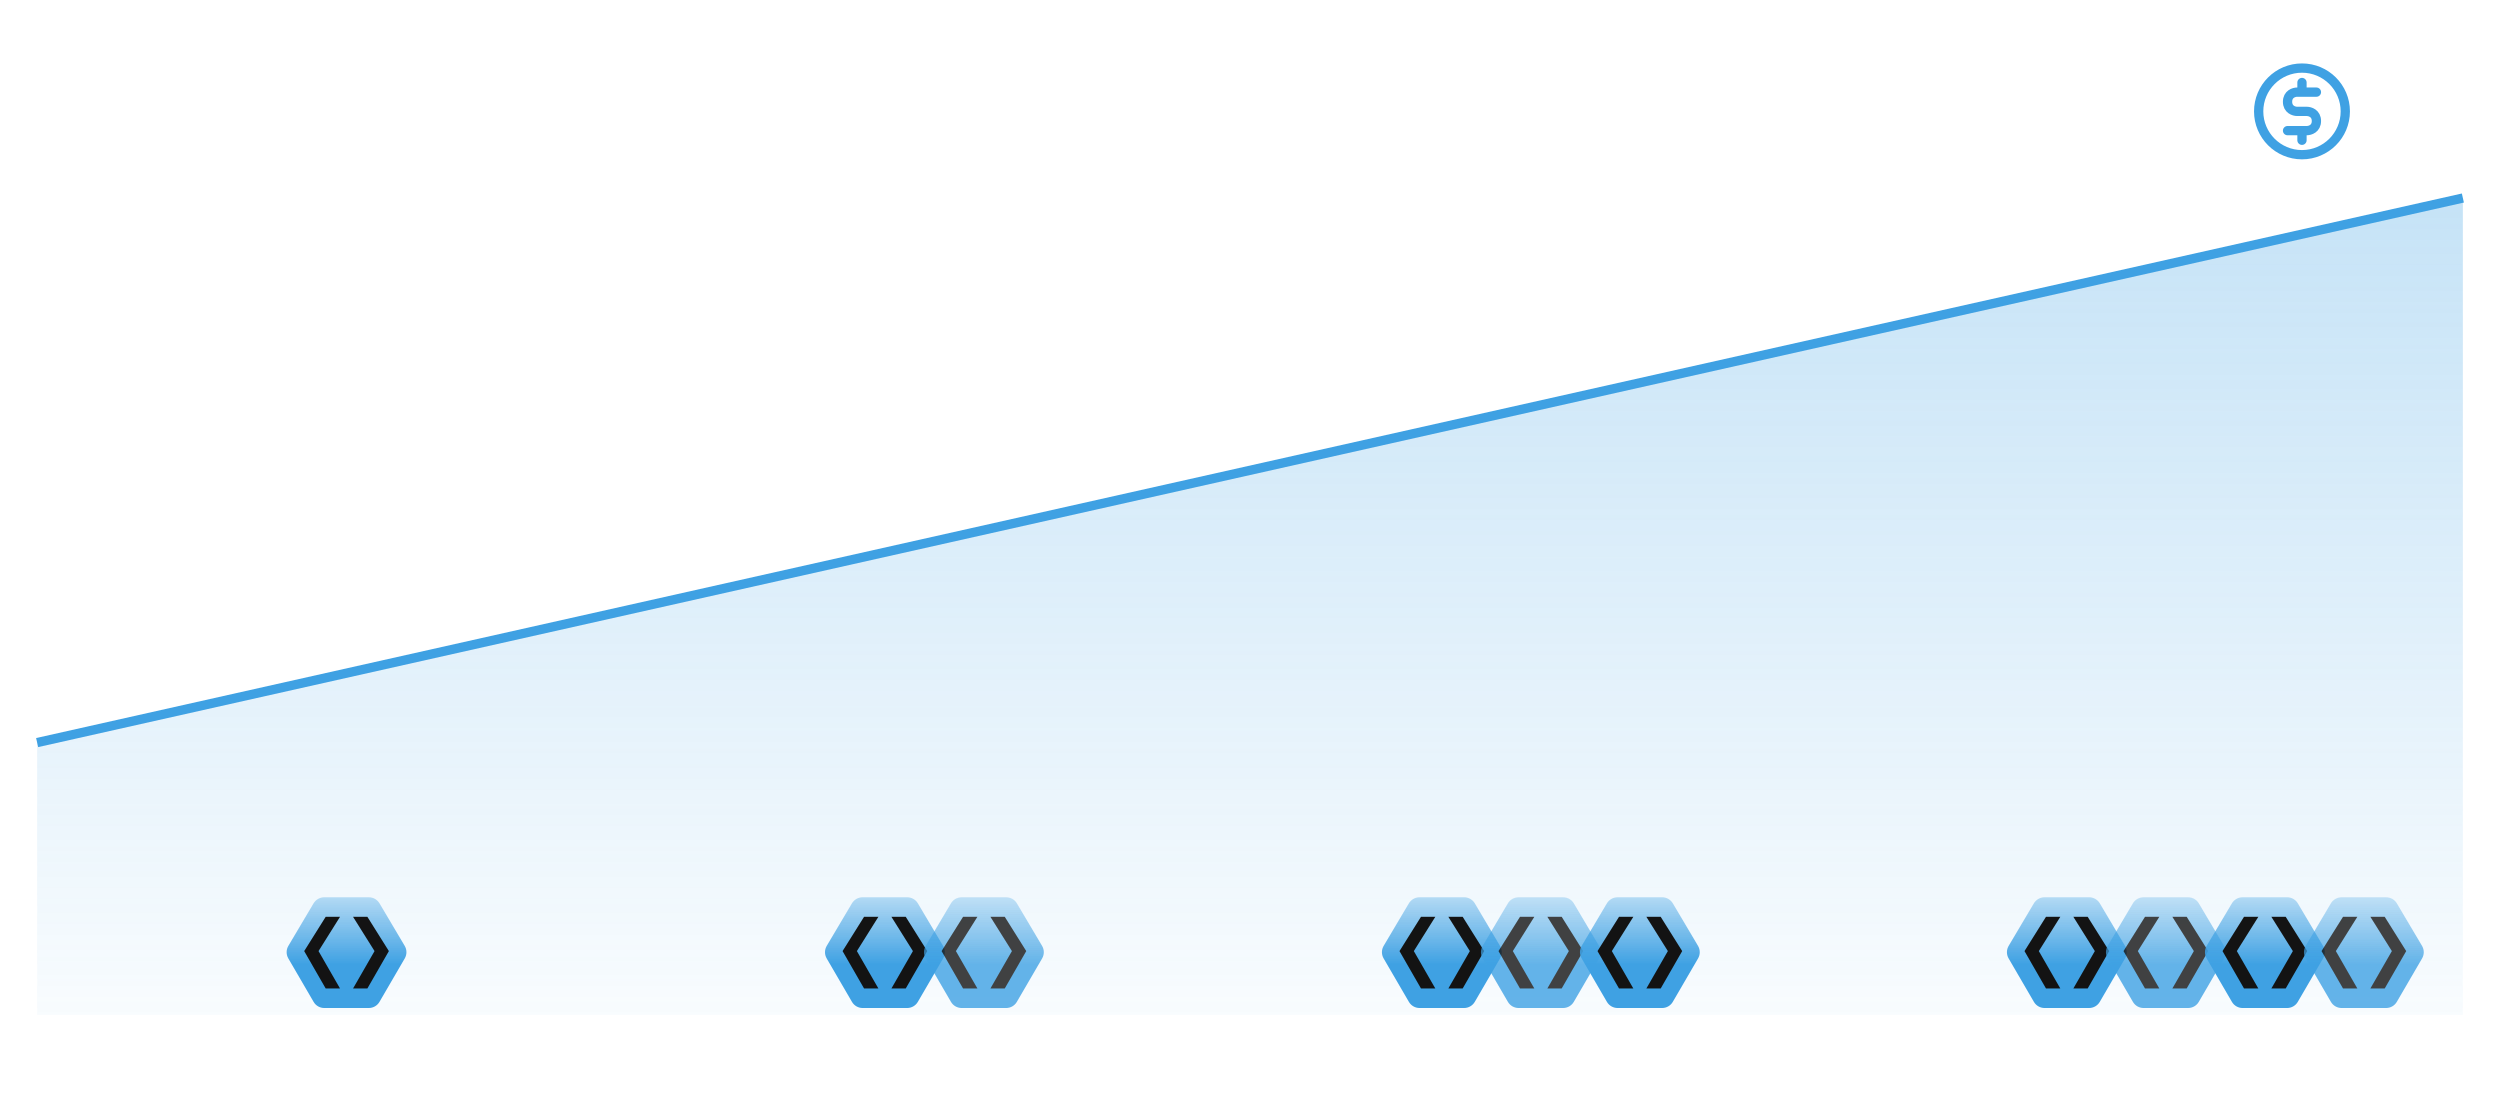
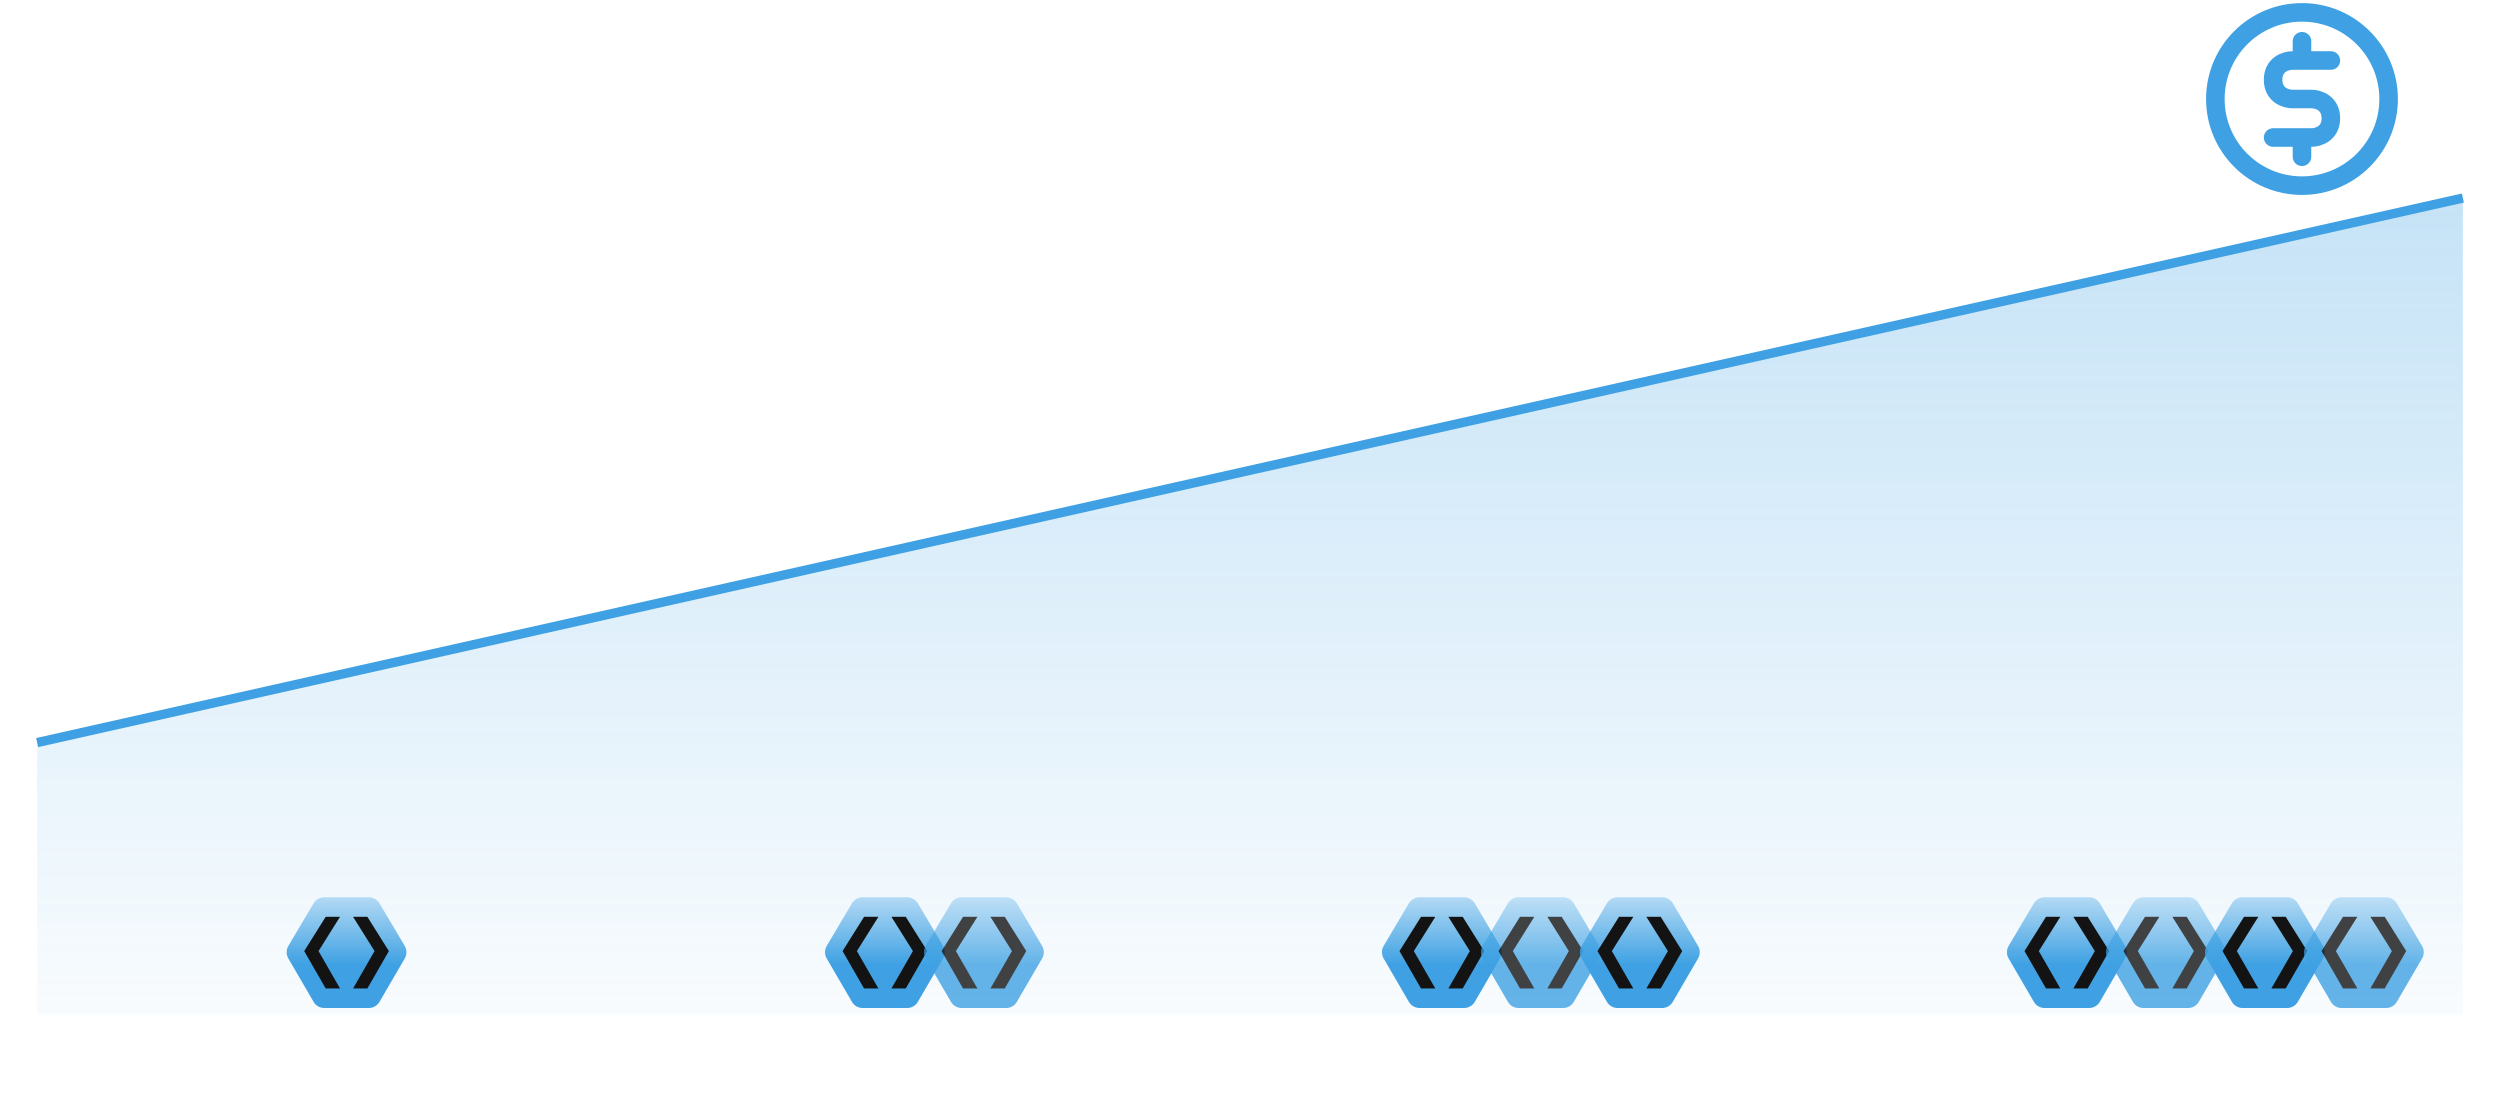
<svg xmlns="http://www.w3.org/2000/svg" width="404" height="180" viewBox="0 0 404 180" fill="none">
  <path opacity="0.3" d="M398 32L6 120V164H398V32Z" fill="url(#paint0_linear_4837_1807)" />
  <path d="M6 120L398 32" stroke="#3FA1E3" stroke-width="1.5" />
  <path d="M46.599 152.853L50.673 145.98C51.033 145.373 51.687 145 52.394 145H59.606C60.313 145 60.967 145.373 61.327 145.98L65.401 152.853C65.771 153.477 65.774 154.252 65.409 154.879L61.324 161.9C60.966 162.516 60.308 162.895 59.596 162.895H52.404C51.692 162.895 51.034 162.516 50.676 161.9L46.591 154.879C46.226 154.252 46.229 153.477 46.599 152.853Z" fill="url(#paint1_linear_4837_1807)" />
  <path d="M54.947 148.158H52.631L49.158 153.696L52.631 159.737H54.947L51.474 153.696L54.947 148.158Z" fill="#131313" />
  <path d="M57.053 148.158H59.369L62.842 153.696L59.369 159.737H57.053L60.526 153.696L57.053 148.158Z" fill="#131313" />
  <path d="M133.599 152.853L137.673 145.98C138.033 145.373 138.687 145 139.394 145H146.606C147.313 145 147.967 145.373 148.327 145.98L152.401 152.853C152.771 153.477 152.774 154.252 152.409 154.879L148.324 161.9C147.966 162.516 147.308 162.895 146.595 162.895H139.405C138.692 162.895 138.034 162.516 137.676 161.9L133.591 154.879C133.226 154.252 133.229 153.477 133.599 152.853Z" fill="url(#paint2_linear_4837_1807)" />
  <path d="M141.947 148.158H139.631L136.158 153.696L139.631 159.737H141.947L138.474 153.696L141.947 148.158Z" fill="#131313" />
  <path d="M144.053 148.158H146.369L149.842 153.696L146.369 159.737H144.053L147.526 153.696L144.053 148.158Z" fill="#131313" />
  <path d="M223.599 152.853L227.673 145.98C228.033 145.373 228.687 145 229.394 145H236.606C237.313 145 237.967 145.373 238.327 145.98L242.401 152.853C242.771 153.477 242.774 154.252 242.409 154.879L238.324 161.9C237.966 162.516 237.308 162.895 236.595 162.895H229.405C228.692 162.895 228.034 162.516 227.676 161.9L223.591 154.879C223.226 154.252 223.229 153.477 223.599 152.853Z" fill="url(#paint3_linear_4837_1807)" />
  <path d="M231.947 148.158H229.631L226.158 153.696L229.631 159.737H231.947L228.474 153.696L231.947 148.158Z" fill="#131313" />
  <path d="M234.053 148.158H236.369L239.842 153.696L236.369 159.737H234.053L237.526 153.696L234.053 148.158Z" fill="#131313" />
  <path d="M324.599 152.853L328.673 145.98C329.033 145.373 329.687 145 330.394 145H337.606C338.313 145 338.967 145.373 339.327 145.98L343.401 152.853C343.771 153.477 343.774 154.252 343.409 154.879L339.324 161.9C338.966 162.516 338.308 162.895 337.595 162.895H330.405C329.692 162.895 329.034 162.516 328.676 161.9L324.591 154.879C324.226 154.252 324.229 153.477 324.599 152.853Z" fill="url(#paint4_linear_4837_1807)" />
  <path d="M332.947 148.158H330.631L327.158 153.696L330.631 159.737H332.947L329.474 153.696L332.947 148.158Z" fill="#131313" />
  <path d="M335.053 148.158H337.369L340.842 153.696L337.369 159.737H335.053L338.526 153.696L335.053 148.158Z" fill="#131313" />
  <g opacity="0.8">
    <path d="M149.599 152.853L153.673 145.98C154.033 145.373 154.687 145 155.394 145H162.606C163.313 145 163.967 145.373 164.327 145.98L168.401 152.853C168.771 153.477 168.774 154.252 168.409 154.879L164.324 161.9C163.966 162.516 163.308 162.895 162.595 162.895H155.405C154.692 162.895 154.034 162.516 153.676 161.9L149.591 154.879C149.226 154.252 149.229 153.477 149.599 152.853Z" fill="url(#paint5_linear_4837_1807)" />
    <path d="M157.947 148.158H155.631L152.158 153.696L155.631 159.737H157.947L154.474 153.696L157.947 148.158Z" fill="#131313" />
    <path d="M160.053 148.158H162.369L165.842 153.696L162.369 159.737H160.053L163.526 153.696L160.053 148.158Z" fill="#131313" />
  </g>
  <g opacity="0.8">
    <path d="M239.599 152.853L243.673 145.98C244.033 145.373 244.687 145 245.394 145H252.606C253.313 145 253.967 145.373 254.327 145.98L258.401 152.853C258.771 153.477 258.774 154.252 258.409 154.879L254.324 161.9C253.966 162.516 253.308 162.895 252.595 162.895H245.405C244.692 162.895 244.034 162.516 243.676 161.9L239.591 154.879C239.226 154.252 239.229 153.477 239.599 152.853Z" fill="url(#paint6_linear_4837_1807)" />
    <path d="M247.947 148.158H245.631L242.158 153.696L245.631 159.737H247.947L244.474 153.696L247.947 148.158Z" fill="#131313" />
    <path d="M250.053 148.158H252.369L255.842 153.696L252.369 159.737H250.053L253.526 153.696L250.053 148.158Z" fill="#131313" />
  </g>
  <g opacity="0.8">
    <path d="M340.599 152.853L344.673 145.98C345.033 145.373 345.687 145 346.394 145H353.606C354.313 145 354.967 145.373 355.327 145.98L359.401 152.853C359.771 153.477 359.774 154.252 359.409 154.879L355.324 161.9C354.966 162.516 354.308 162.895 353.595 162.895H346.405C345.692 162.895 345.034 162.516 344.676 161.9L340.591 154.879C340.226 154.252 340.229 153.477 340.599 152.853Z" fill="url(#paint7_linear_4837_1807)" />
    <path d="M348.947 148.158H346.631L343.158 153.696L346.631 159.737H348.947L345.474 153.696L348.947 148.158Z" fill="#131313" />
    <path d="M351.053 148.158H353.369L356.842 153.696L353.369 159.737H351.053L354.526 153.696L351.053 148.158Z" fill="#131313" />
  </g>
  <path d="M255.599 152.853L259.673 145.98C260.033 145.373 260.687 145 261.394 145H268.606C269.313 145 269.967 145.373 270.327 145.98L274.401 152.853C274.771 153.477 274.774 154.252 274.409 154.879L270.324 161.9C269.966 162.516 269.308 162.895 268.595 162.895H261.405C260.692 162.895 260.034 162.516 259.676 161.9L255.591 154.879C255.226 154.252 255.229 153.477 255.599 152.853Z" fill="url(#paint8_linear_4837_1807)" />
  <path d="M263.947 148.158H261.631L258.158 153.696L261.631 159.737H263.947L260.474 153.696L263.947 148.158Z" fill="#131313" />
  <path d="M266.053 148.158H268.369L271.842 153.696L268.369 159.737H266.053L269.526 153.696L266.053 148.158Z" fill="#131313" />
  <path d="M356.599 152.853L360.673 145.98C361.033 145.373 361.687 145 362.394 145H369.606C370.313 145 370.967 145.373 371.327 145.98L375.401 152.853C375.771 153.477 375.774 154.252 375.409 154.879L371.324 161.9C370.966 162.516 370.308 162.895 369.595 162.895H362.405C361.692 162.895 361.034 162.516 360.676 161.9L356.591 154.879C356.226 154.252 356.229 153.477 356.599 152.853Z" fill="url(#paint9_linear_4837_1807)" />
  <path d="M364.947 148.158H362.631L359.158 153.696L362.631 159.737H364.947L361.474 153.696L364.947 148.158Z" fill="#131313" />
  <path d="M367.053 148.158H369.369L372.842 153.696L369.369 159.737H367.053L370.526 153.696L367.053 148.158Z" fill="#131313" />
  <g opacity="0.8">
    <path d="M372.599 152.853L376.673 145.98C377.033 145.373 377.687 145 378.394 145H385.606C386.313 145 386.967 145.373 387.327 145.98L391.401 152.853C391.771 153.477 391.774 154.252 391.409 154.879L387.324 161.9C386.966 162.516 386.308 162.895 385.595 162.895H378.405C377.692 162.895 377.034 162.516 376.676 161.9L372.591 154.879C372.226 154.252 372.229 153.477 372.599 152.853Z" fill="url(#paint10_linear_4837_1807)" />
    <path d="M380.947 148.158H378.631L375.158 153.696L378.631 159.737H380.947L377.474 153.696L380.947 148.158Z" fill="#131313" />
    <path d="M383.053 148.158H385.369L388.842 153.696L385.369 159.737H383.053L386.526 153.696L383.053 148.158Z" fill="#131313" />
  </g>
-   <path d="M372 21.111H372.778C373.296 21.111 374.333 20.8 374.333 19.556C374.333 18.311 373.296 18 372.778 18H371.222C370.704 18 369.667 17.689 369.667 16.444C369.667 15.2 370.704 14.889 371.222 14.889H372M372 21.111H369.667M372 21.111V22.667M374.333 14.889H372M372 14.889V13.333M379 18C379 21.866 375.866 25 372 25C368.134 25 365 21.866 365 18C365 14.134 368.134 11 372 11C375.866 11 379 14.134 379 18Z" stroke="#3FA1E3" stroke-width="1.5" stroke-linecap="round" stroke-linejoin="round" />
+   <path d="M372 22.222H373.556C374.593 22.222 376.667 21.6 376.667 19.111C376.667 16.622 374.593 16 373.556 16H370.444C369.407 16 367.333 15.378 367.333 12.889C367.333 10.4 369.407 9.778 370.444 9.778H372M372 22.222H367.333M372 22.222V25.333M376.667 9.778H372M372 9.778V6.667M386 16C386 23.732 379.732 30 372 30C364.268 30 358 23.732 358 16C358 8.268 364.268 2 372 2C379.732 2 386 8.268 386 16Z" stroke="#3FA1E3" stroke-width="3" stroke-linecap="round" stroke-linejoin="round" />
  <defs>
    <linearGradient id="paint0_linear_4837_1807" x1="202" y1="32" x2="202" y2="164" gradientUnits="userSpaceOnUse">
      <stop stop-color="#3FA1E3" />
      <stop offset="1" stop-color="#3FA1E3" stop-opacity="0.12" />
    </linearGradient>
    <linearGradient id="paint1_linear_4837_1807" x1="56" y1="145" x2="56" y2="162.895" gradientUnits="userSpaceOnUse">
      <stop stop-color="#3FA1E3" stop-opacity="0.35" />
      <stop offset="0.606" stop-color="#3FA1E3" />
    </linearGradient>
    <linearGradient id="paint2_linear_4837_1807" x1="143" y1="145" x2="143" y2="162.895" gradientUnits="userSpaceOnUse">
      <stop stop-color="#3FA1E3" stop-opacity="0.35" />
      <stop offset="0.606" stop-color="#3FA1E3" />
    </linearGradient>
    <linearGradient id="paint3_linear_4837_1807" x1="233" y1="145" x2="233" y2="162.895" gradientUnits="userSpaceOnUse">
      <stop stop-color="#3FA1E3" stop-opacity="0.35" />
      <stop offset="0.606" stop-color="#3FA1E3" />
    </linearGradient>
    <linearGradient id="paint4_linear_4837_1807" x1="334" y1="145" x2="334" y2="162.895" gradientUnits="userSpaceOnUse">
      <stop stop-color="#3FA1E3" stop-opacity="0.35" />
      <stop offset="0.606" stop-color="#3FA1E3" />
    </linearGradient>
    <linearGradient id="paint5_linear_4837_1807" x1="159" y1="145" x2="159" y2="162.895" gradientUnits="userSpaceOnUse">
      <stop stop-color="#3FA1E3" stop-opacity="0.35" />
      <stop offset="0.606" stop-color="#3FA1E3" />
    </linearGradient>
    <linearGradient id="paint6_linear_4837_1807" x1="249" y1="145" x2="249" y2="162.895" gradientUnits="userSpaceOnUse">
      <stop stop-color="#3FA1E3" stop-opacity="0.35" />
      <stop offset="0.606" stop-color="#3FA1E3" />
    </linearGradient>
    <linearGradient id="paint7_linear_4837_1807" x1="350" y1="145" x2="350" y2="162.895" gradientUnits="userSpaceOnUse">
      <stop stop-color="#3FA1E3" stop-opacity="0.35" />
      <stop offset="0.606" stop-color="#3FA1E3" />
    </linearGradient>
    <linearGradient id="paint8_linear_4837_1807" x1="265" y1="145" x2="265" y2="162.895" gradientUnits="userSpaceOnUse">
      <stop stop-color="#3FA1E3" stop-opacity="0.35" />
      <stop offset="0.606" stop-color="#3FA1E3" />
    </linearGradient>
    <linearGradient id="paint9_linear_4837_1807" x1="366" y1="145" x2="366" y2="162.895" gradientUnits="userSpaceOnUse">
      <stop stop-color="#3FA1E3" stop-opacity="0.35" />
      <stop offset="0.606" stop-color="#3FA1E3" />
    </linearGradient>
    <linearGradient id="paint10_linear_4837_1807" x1="382" y1="145" x2="382" y2="162.895" gradientUnits="userSpaceOnUse">
      <stop stop-color="#3FA1E3" stop-opacity="0.35" />
      <stop offset="0.606" stop-color="#3FA1E3" />
    </linearGradient>
  </defs>
</svg>
